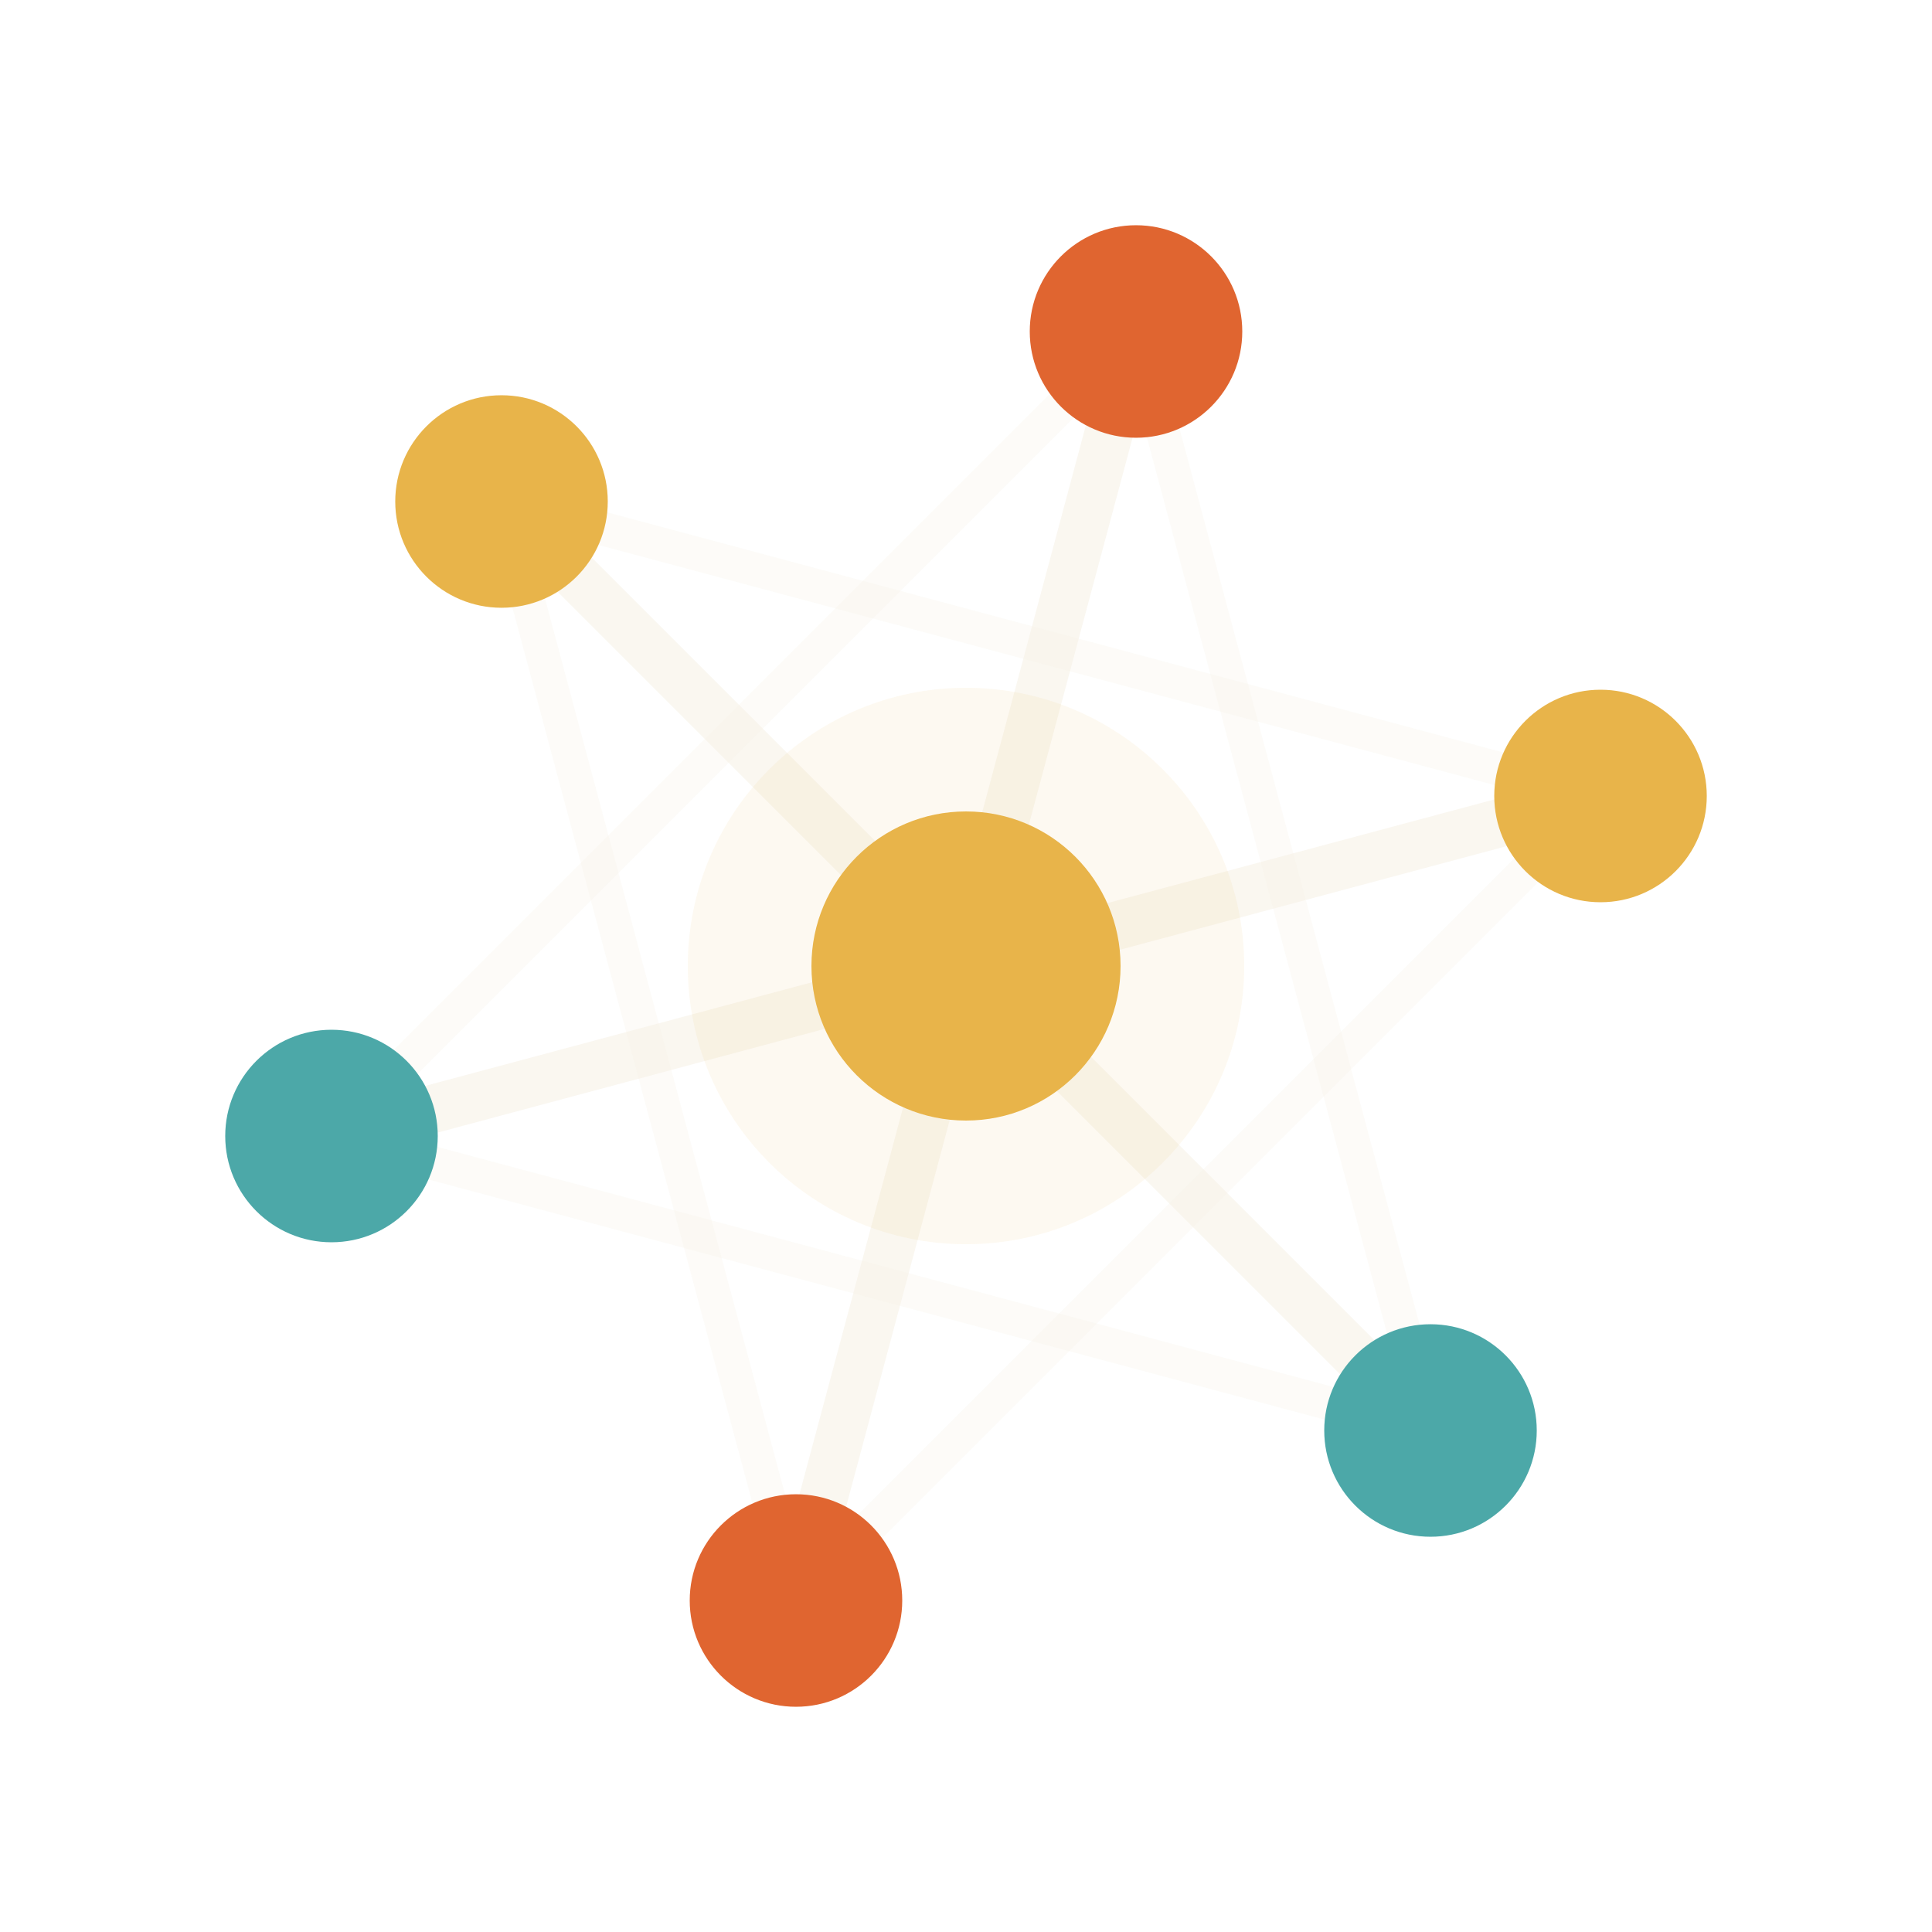
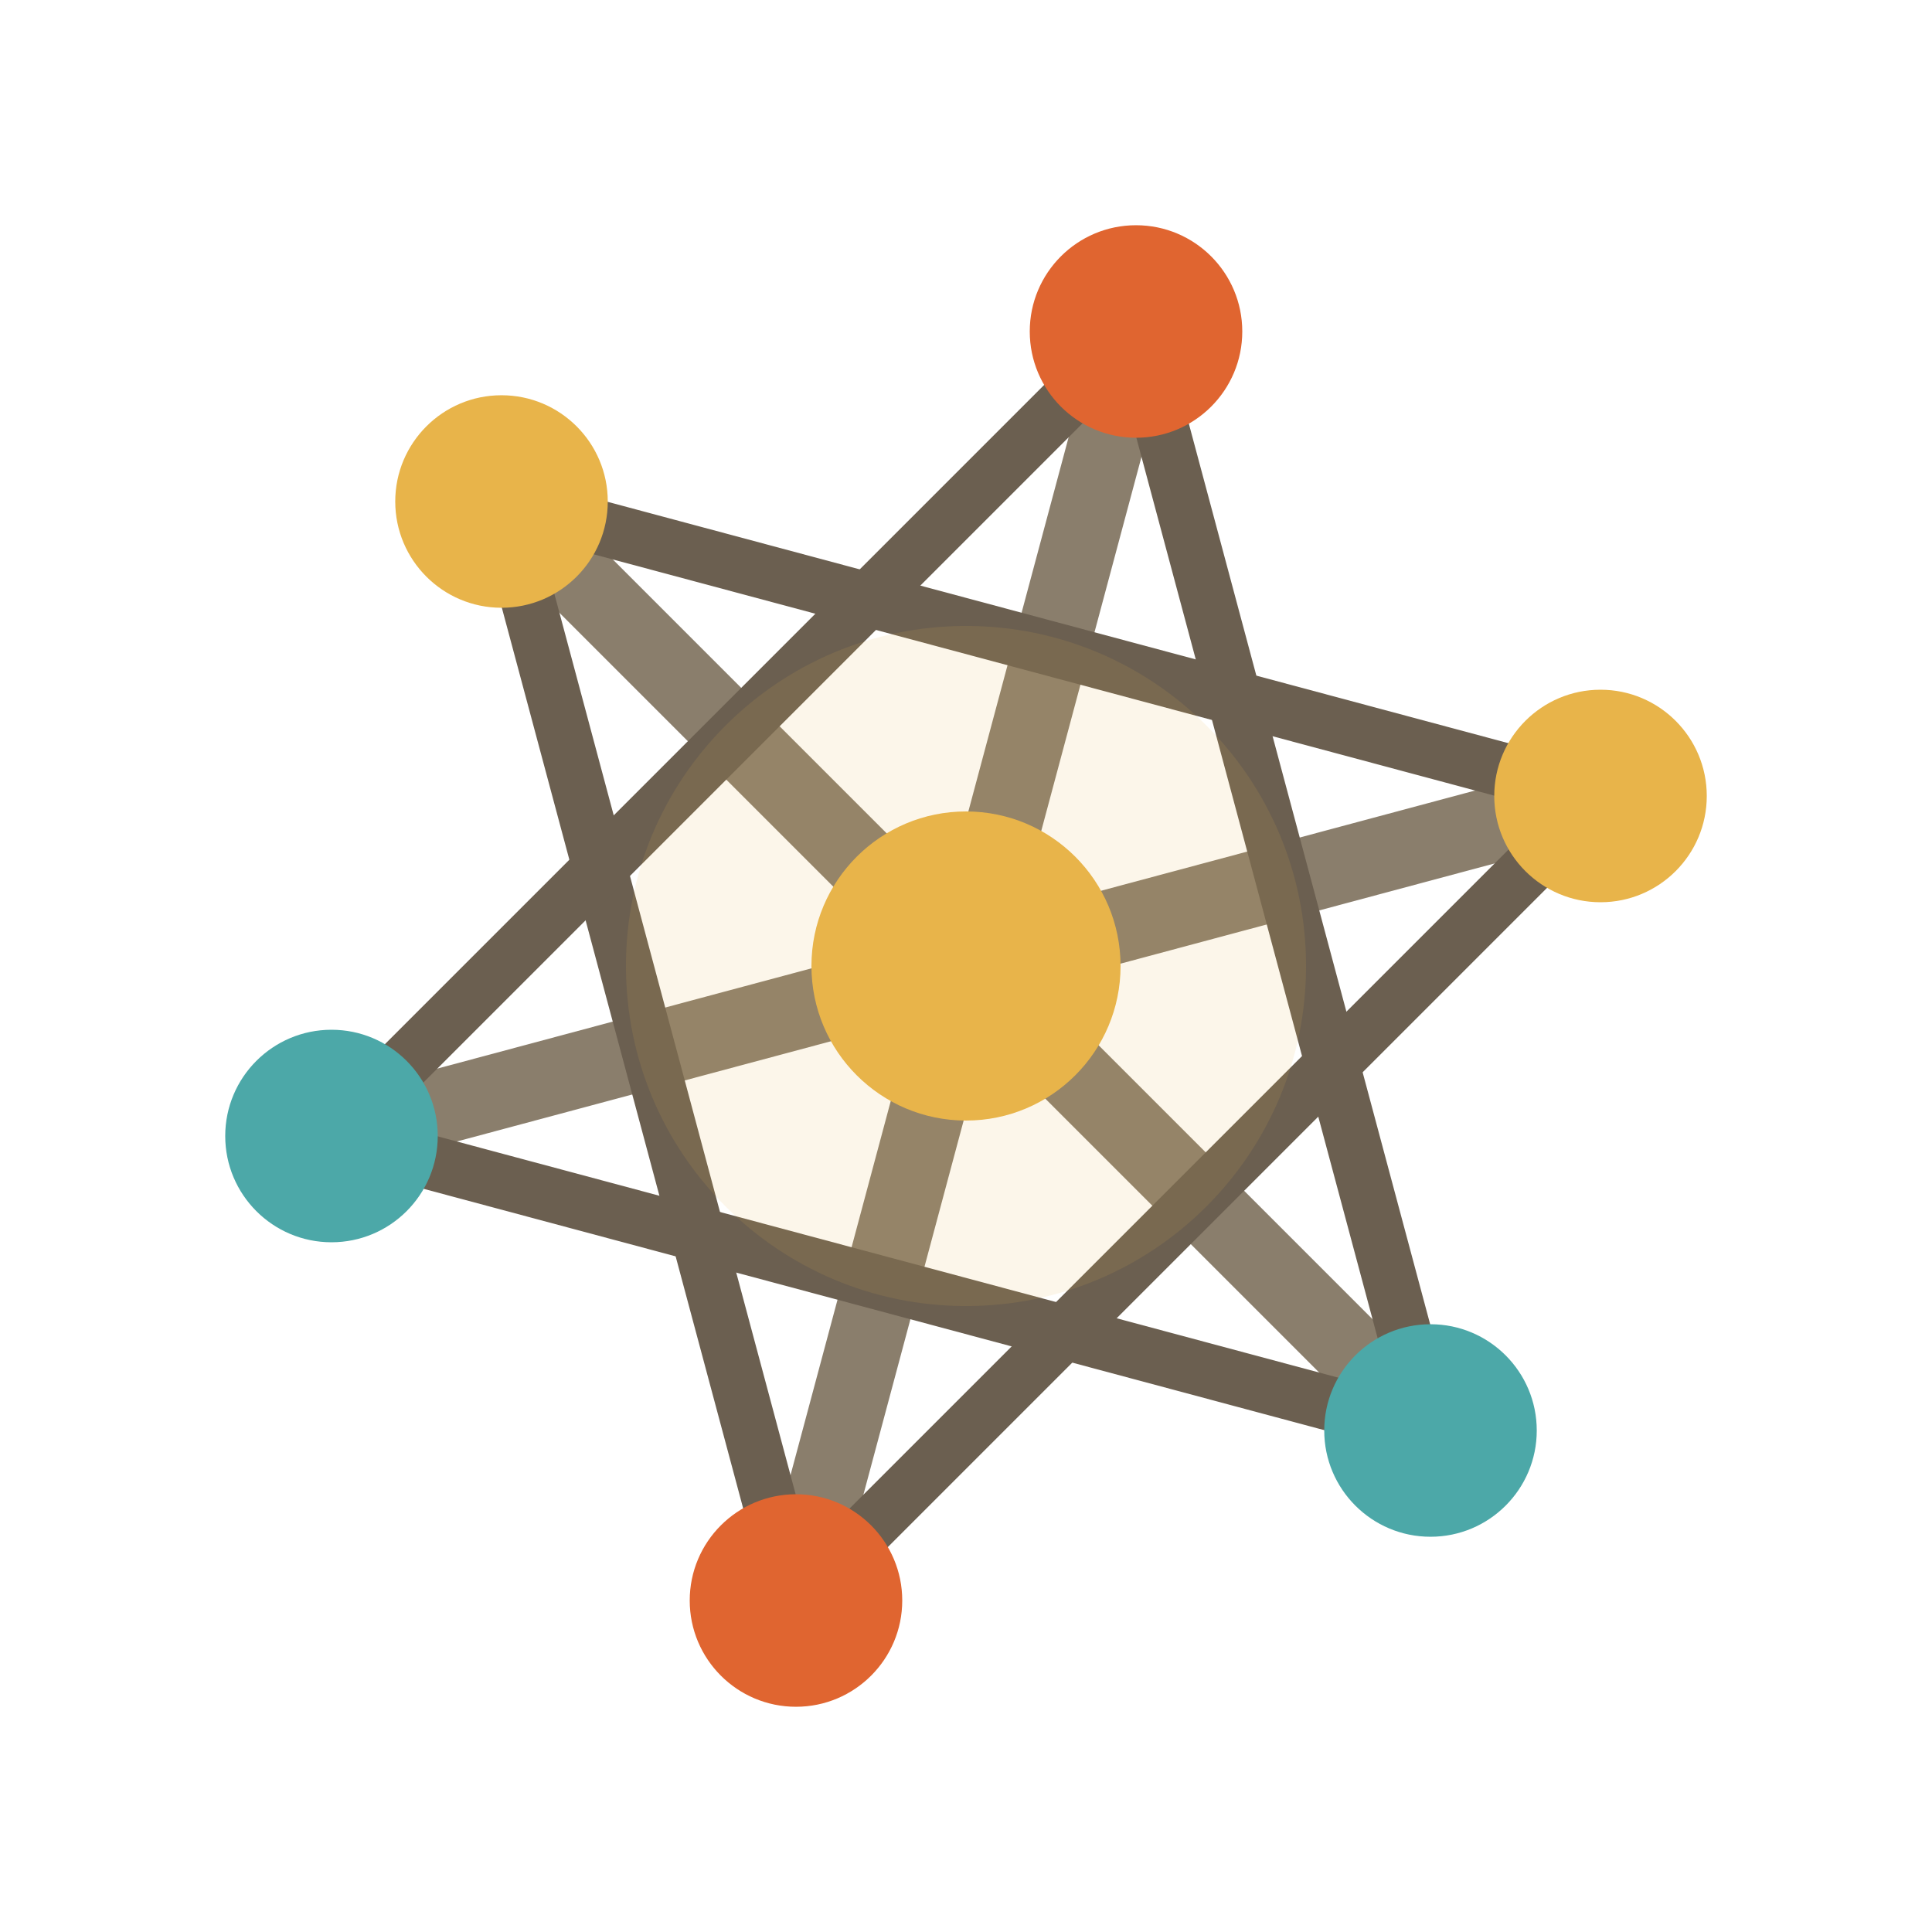
<svg xmlns="http://www.w3.org/2000/svg" viewBox="0 0 64 64" width="64" height="64">
-   <line x1="32" y1="32" x2="37.632" y2="10.981" stroke="#f5f0e4" stroke-width="1.6" opacity="0.55" />
-   <line x1="32" y1="32" x2="53.019" y2="26.368" stroke="#f5f0e4" stroke-width="1.6" opacity="0.55" />
-   <line x1="32" y1="32" x2="47.387" y2="47.387" stroke="#f5f0e4" stroke-width="1.6" opacity="0.55" />
-   <line x1="32" y1="32" x2="26.368" y2="53.019" stroke="#f5f0e4" stroke-width="1.6" opacity="0.55" />
-   <line x1="32" y1="32" x2="10.981" y2="37.632" stroke="#f5f0e4" stroke-width="1.6" opacity="0.55" />
-   <line x1="32" y1="32" x2="16.613" y2="16.613" stroke="#f5f0e4" stroke-width="1.6" opacity="0.55" />
-   <line x1="37.632" y1="10.981" x2="47.387" y2="47.387" stroke="#f5f0e4" stroke-width="1.12" opacity="0.248" />
-   <line x1="53.019" y1="26.368" x2="26.368" y2="53.019" stroke="#f5f0e4" stroke-width="1.12" opacity="0.248" />
-   <line x1="47.387" y1="47.387" x2="10.981" y2="37.632" stroke="#f5f0e4" stroke-width="1.12" opacity="0.248" />
-   <line x1="26.368" y1="53.019" x2="16.613" y2="16.613" stroke="#f5f0e4" stroke-width="1.12" opacity="0.248" />
-   <line x1="10.981" y1="37.632" x2="37.632" y2="10.981" stroke="#f5f0e4" stroke-width="1.12" opacity="0.248" />
-   <line x1="16.613" y1="16.613" x2="53.019" y2="26.368" stroke="#f5f0e4" stroke-width="1.12" opacity="0.248" />
-   <circle cx="32" cy="32" r="9.216" fill="#e8b44a" opacity=".08" />
+   <line x1="32" y1="32" x2="37.632" y2="10.981" stroke="#8a7e6c" stroke-width="2.5" stroke-linecap="round" />
+   <line x1="32" y1="32" x2="53.019" y2="26.368" stroke="#8a7e6c" stroke-width="2.5" stroke-linecap="round" />
+   <line x1="32" y1="32" x2="47.387" y2="47.387" stroke="#8a7e6c" stroke-width="2.5" stroke-linecap="round" />
+   <line x1="32" y1="32" x2="26.368" y2="53.019" stroke="#8a7e6c" stroke-width="2.5" stroke-linecap="round" />
+   <line x1="32" y1="32" x2="10.981" y2="37.632" stroke="#8a7e6c" stroke-width="2.5" stroke-linecap="round" />
+   <line x1="32" y1="32" x2="16.613" y2="16.613" stroke="#8a7e6c" stroke-width="2.5" stroke-linecap="round" />
+   <line x1="37.632" y1="10.981" x2="47.387" y2="47.387" stroke="#6b5f50" stroke-width="1.8" stroke-linecap="round" />
+   <line x1="53.019" y1="26.368" x2="26.368" y2="53.019" stroke="#6b5f50" stroke-width="1.8" stroke-linecap="round" />
+   <line x1="47.387" y1="47.387" x2="10.981" y2="37.632" stroke="#6b5f50" stroke-width="1.8" stroke-linecap="round" />
+   <line x1="26.368" y1="53.019" x2="16.613" y2="16.613" stroke="#6b5f50" stroke-width="1.8" stroke-linecap="round" />
+   <line x1="10.981" y1="37.632" x2="37.632" y2="10.981" stroke="#6b5f50" stroke-width="1.8" stroke-linecap="round" />
+   <line x1="16.613" y1="16.613" x2="53.019" y2="26.368" stroke="#6b5f50" stroke-width="1.8" stroke-linecap="round" />
+   <circle cx="32" cy="32" r="11.264" fill="#e8b44a" opacity=".12" />
  <circle cx="32" cy="32" r="5.12" fill="#e8b44a" />
  <circle cx="37.632" cy="10.981" r="3.52" fill="#e06530" />
  <circle cx="53.019" cy="26.368" r="3.52" fill="#e8b44a" />
  <circle cx="47.387" cy="47.387" r="3.52" fill="#4ca8a8" />
  <circle cx="26.368" cy="53.019" r="3.52" fill="#e06530" />
  <circle cx="10.981" cy="37.632" r="3.52" fill="#4ca8a8" />
  <circle cx="16.613" cy="16.613" r="3.52" fill="#e8b44a" />
</svg>
